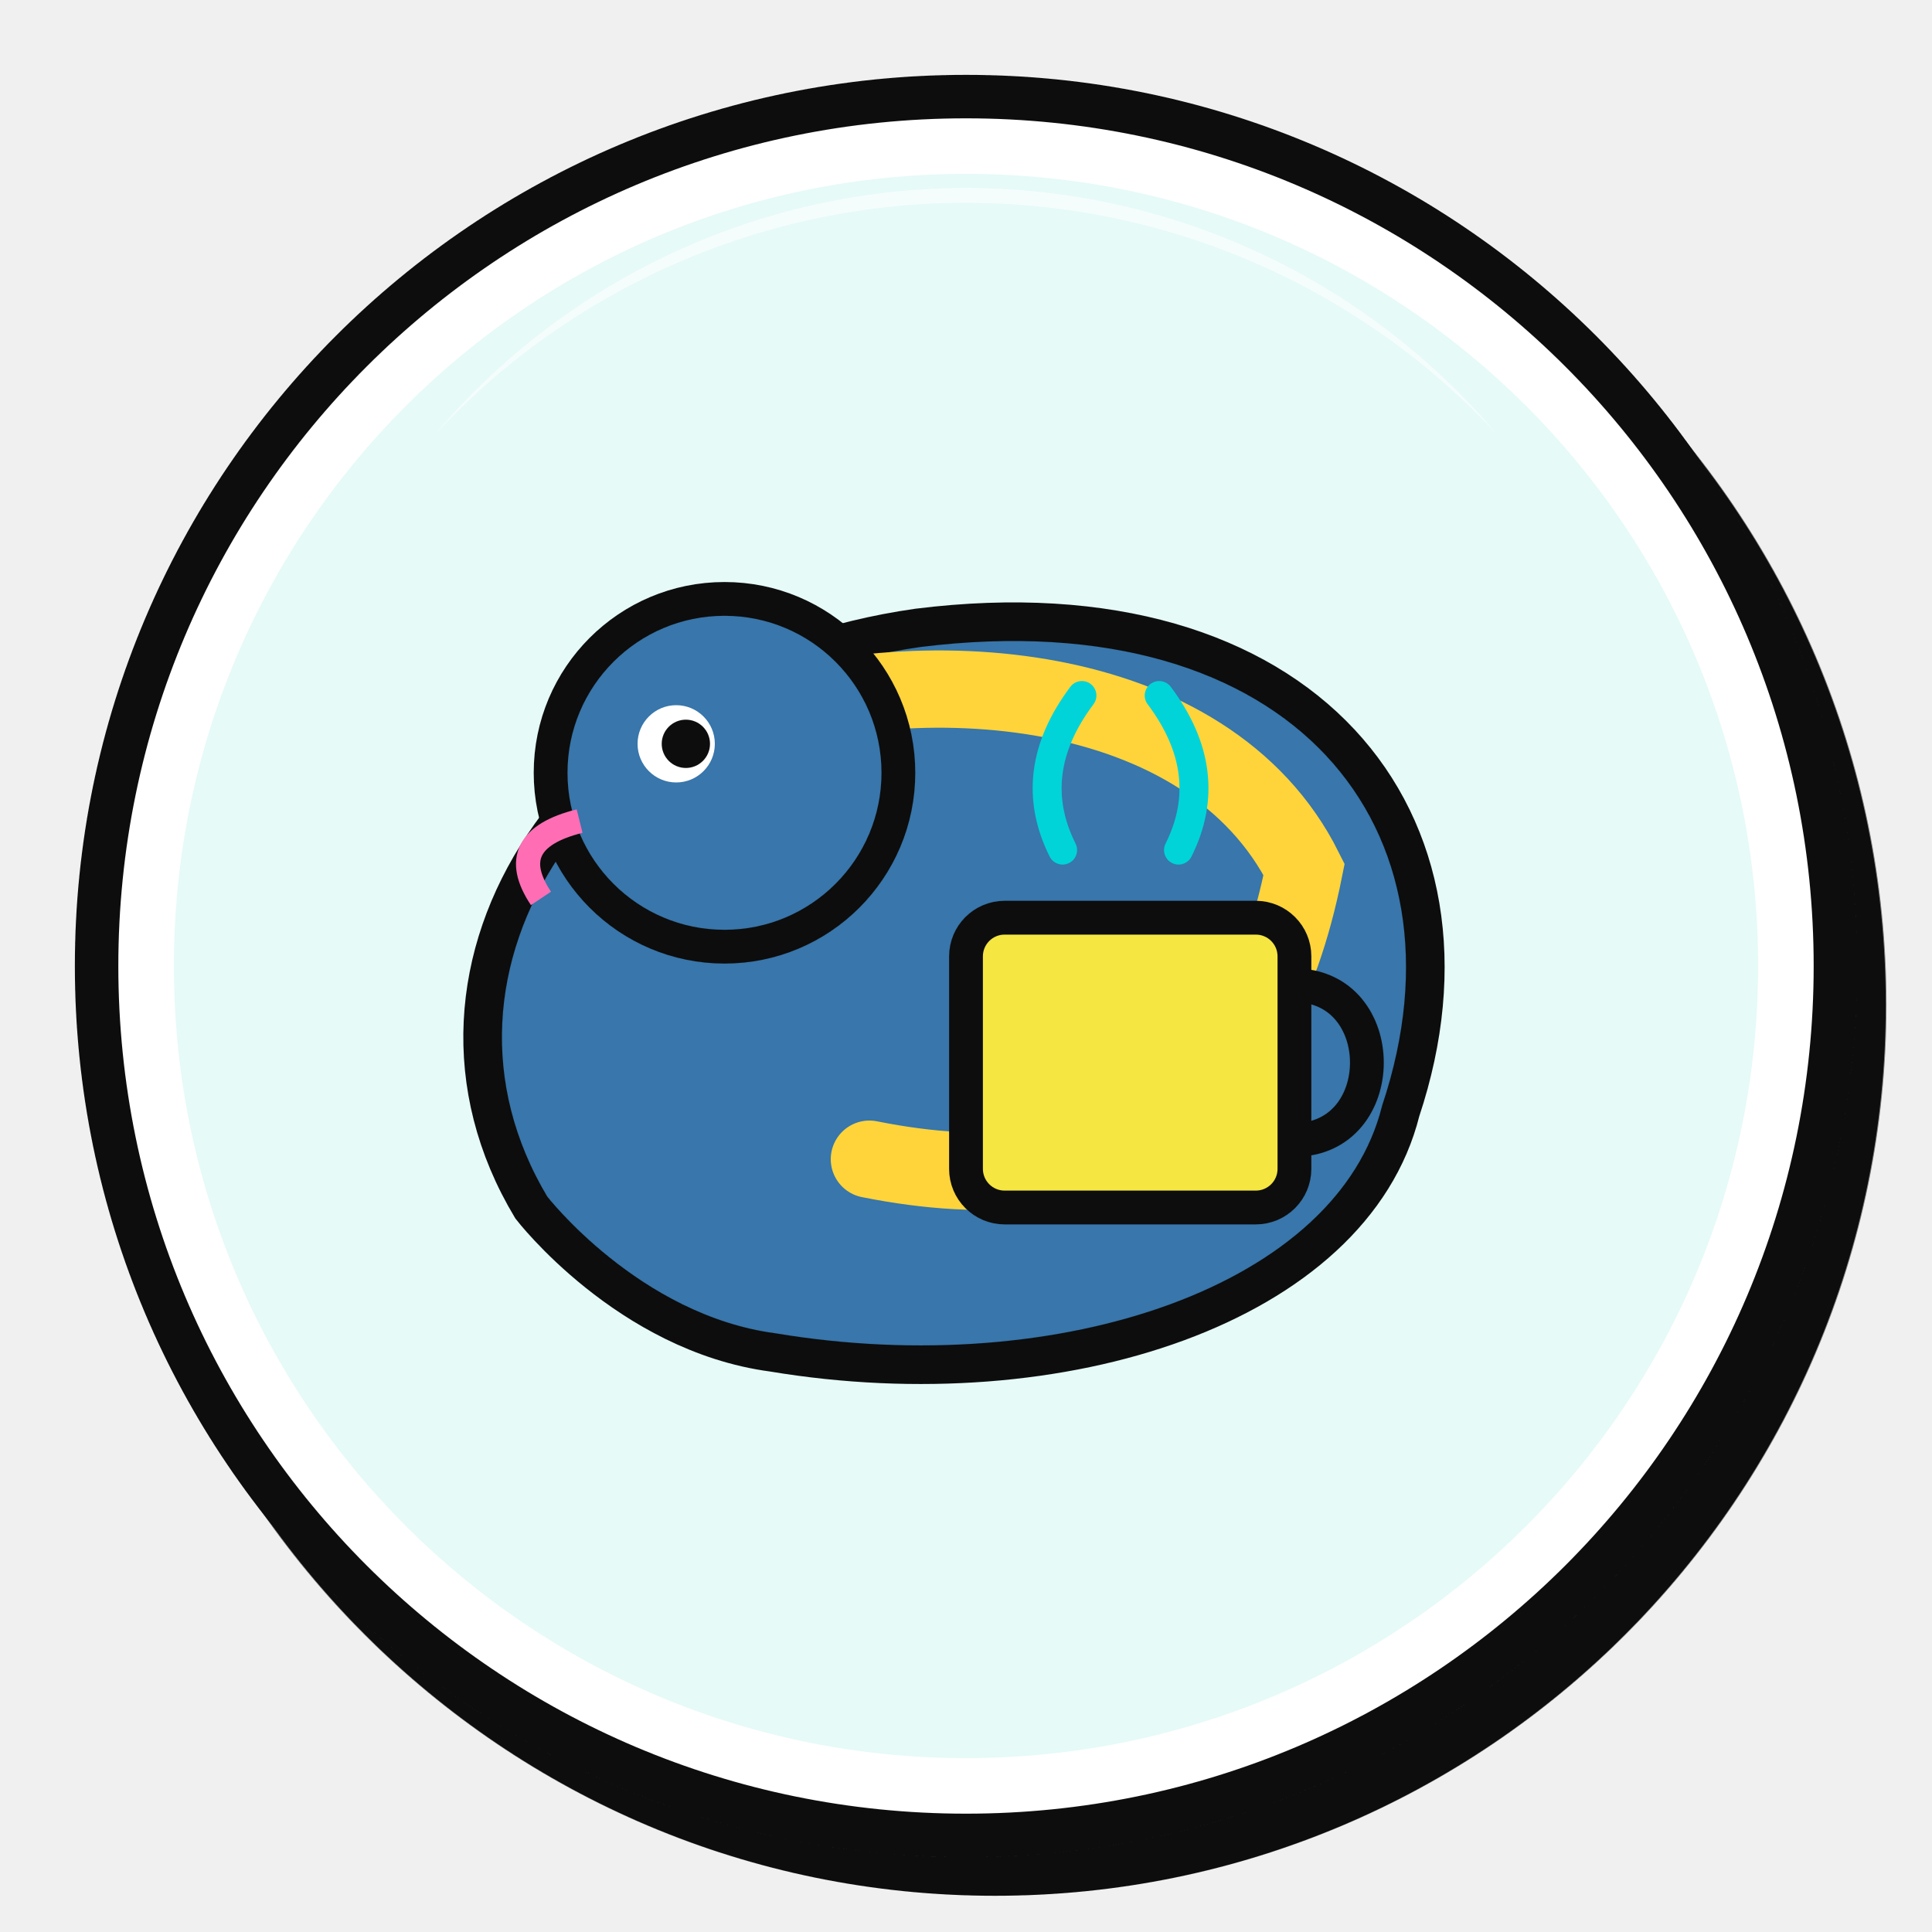
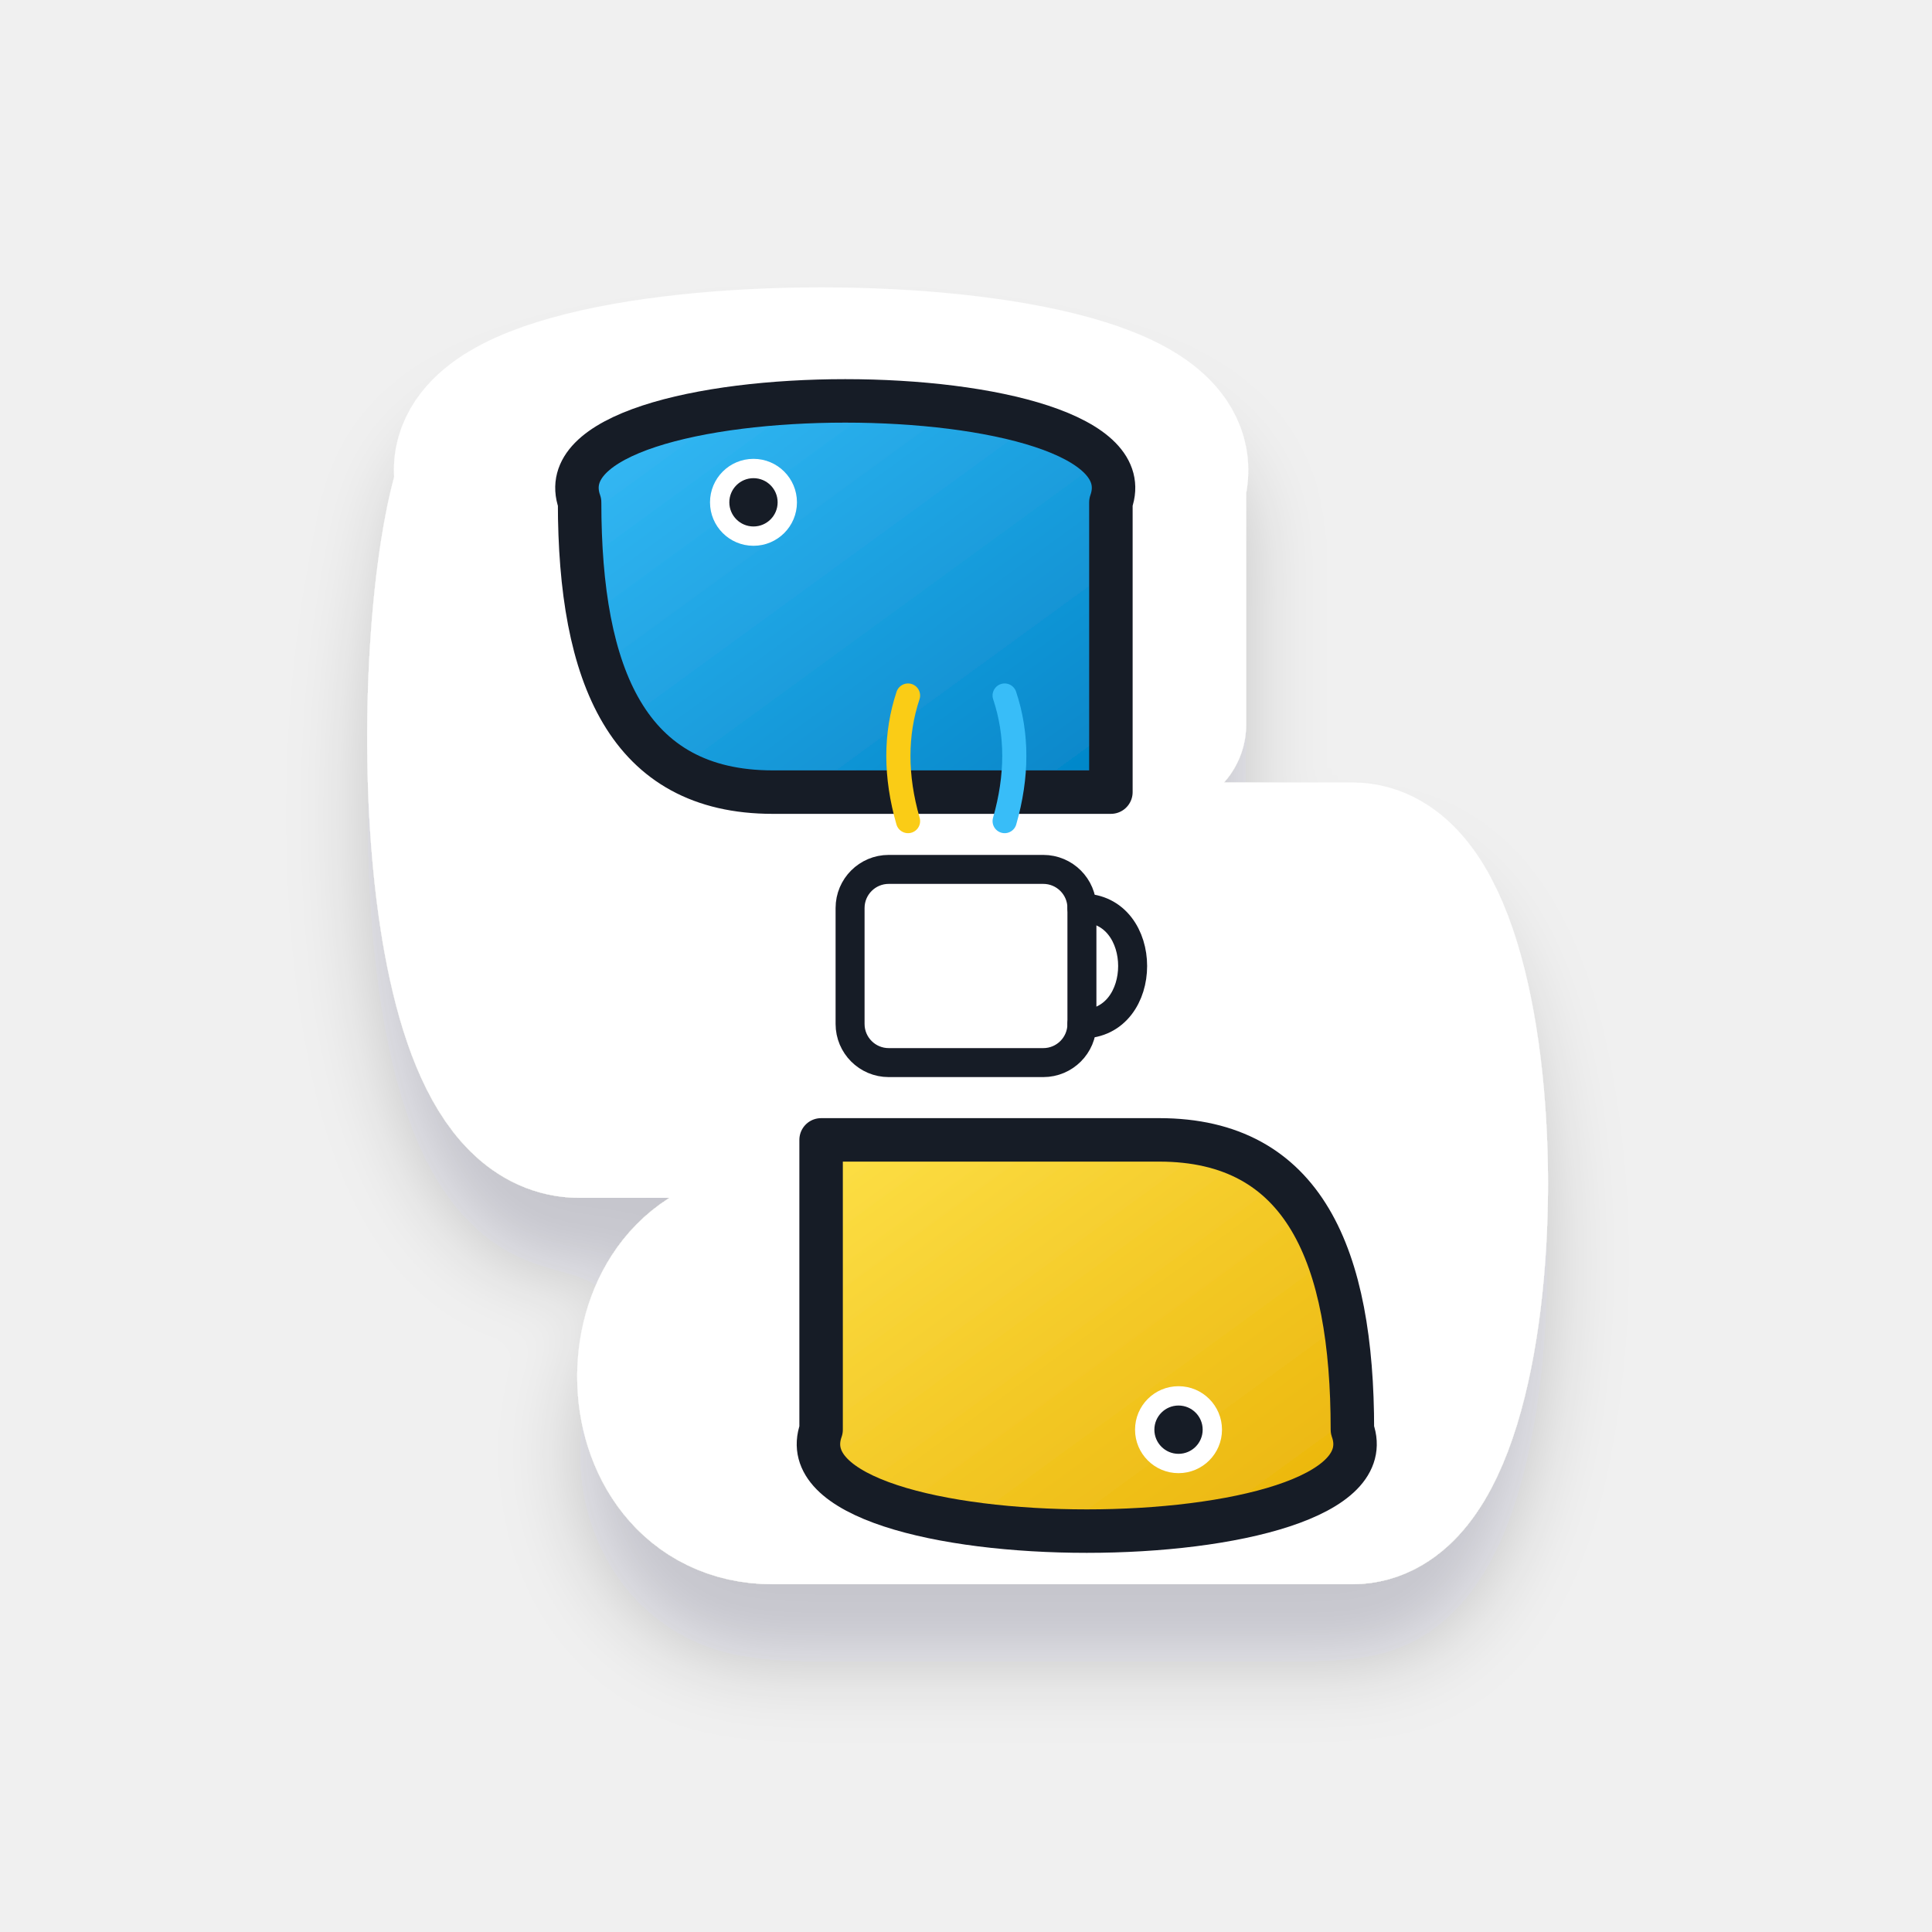
<svg xmlns="http://www.w3.org/2000/svg" viewBox="0 0 200 200" width="100%" height="100%">
  <defs>
-     <filter id="sticker-shadow" x="-10%" y="-10%" width="130%" height="130%">
-       <feDropShadow dx="3" dy="4" stdDeviation="0" flood-color="#111111" flood-opacity="1" />
+     <filter id="py-shadow" x="-20%" y="-20%" width="140%" height="140%">
+       <feDropShadow dx="0" dy="8" stdDeviation="4" flood-color="#181A26" flood-opacity="0.18" />
    </filter>
-     <linearGradient id="holo-grad" x1="0%" y1="0%" x2="100%" y2="100%">
-       <stop offset="0%" stop-color="#00D4D8" />
-       <stop offset="50%" stop-color="#FF6EB4" />
-       <stop offset="100%" stop-color="#F5E642" />
+     <linearGradient id="pyBlue" x1="0%" y1="0%" x2="100%" y2="100%">
+       <stop offset="0%" stop-color="#38BDF8" />
+       <stop offset="100%" stop-color="#0284C7" />
+     </linearGradient>
+     <linearGradient id="pyYellow" x1="0%" y1="0%" x2="100%" y2="100%">
+       <stop offset="0%" stop-color="#FDE047" />
+       <stop offset="100%" stop-color="#EAB308" />
    </linearGradient>
  </defs>
-   <g filter="url(#sticker-shadow)">
-     <circle cx="100" cy="100" r="90" fill="#FFFFFF" stroke="#111111" stroke-width="4.5" />
-     <circle cx="100" cy="100" r="82" fill="#E6FAF8" />
-     <path d="M 55 125 C 40 100, 60 70, 95 65 C 135 60, 155 85, 145 115 C 140 135, 110 145, 80 140 C 65 138, 55 125, 55 125 Z" fill="#3776AB" stroke="#111111" stroke-width="4" />
-     <path d="M 75 75 C 95 68, 125 70, 135 90 C 130 115, 115 125, 90 120" fill="none" stroke="#FFD43B" stroke-width="8" stroke-linecap="round" />
-     <circle cx="75" cy="80" r="18" fill="#3776AB" stroke="#111111" stroke-width="3.5" />
-     <circle cx="70" cy="77" r="4" fill="#FFFFFF" />
-     <circle cx="71" cy="77" r="2.5" fill="#111111" />
-     <path d="M 60 85 Q 52 87 56 93" stroke="#FF6EB4" stroke-width="2.5" fill="none" />
-     <rect x="100" y="95" width="34" height="30" rx="4" fill="#F5E642" stroke="#111111" stroke-width="3.5" />
-     <path d="M 134 102 C 144 102, 144 118, 134 118" fill="none" stroke="#111111" stroke-width="3.5" />
-     <path d="M 110 88 Q 106 80 112 72" fill="none" stroke="#00D4D8" stroke-width="3" stroke-linecap="round" />
-     <path d="M 122 88 Q 126 80 120 72" fill="none" stroke="#00D4D8" stroke-width="3" stroke-linecap="round" />
-     <path d="M 45 45 A 75 75 0 0 1 155 45 A 72 72 0 0 0 45 45 Z" fill="#FFFFFF" opacity="0.6" />
+   <g filter="url(#py-shadow)">
+     <path d="M 50 50 C 45 35, 125 35, 120 50 L 120 75 L 75 75 L 75 90 L 140 90 C 155 90, 155 155, 140 155 L 80 155 C 65 155, 65 130, 80 130 L 125 130 L 125 115 L 60 115 C 45 115, 45 65, 50 50 Z" fill="#FFFFFF" stroke="#FFFFFF" stroke-width="18" stroke-linejoin="round" />
+     <path d="M 60 52 C 55 38, 120 38, 115 52 L 115 82 L 80 82 C 65 82, 60 70, 60 52 Z" fill="url(#pyBlue)" stroke="#181A26" stroke-width="4.5" stroke-linejoin="round" />
+     <circle cx="78" cy="52" r="4.5" fill="#FFFFFF" />
+     <circle cx="78" cy="52" r="2.5" fill="#181A26" />
+     <path d="M 140 148 C 145 162, 80 162, 85 148 L 85 118 L 120 118 C 135 118, 140 130, 140 148 Z" fill="url(#pyYellow)" stroke="#181A26" stroke-width="4.5" stroke-linejoin="round" />
+     <circle cx="122" cy="148" r="4.5" fill="#FFFFFF" />
+     <circle cx="122" cy="148" r="2.5" fill="#181A26" />
+     <rect x="88" y="90" width="24" height="20" rx="4" fill="#FFFFFF" stroke="#181A26" stroke-width="3" />
+     <path d="M 112 94 C 119 94, 119 106, 112 106" fill="none" stroke="#181A26" stroke-width="3" stroke-linecap="round" />
+     <path d="M 94 85 Q 92 78 94 72" fill="none" stroke="#FACC15" stroke-width="2.5" stroke-linecap="round" />
+     <path d="M 104 85 Q 106 78 104 72" fill="none" stroke="#38BDF8" stroke-width="2.5" stroke-linecap="round" />
  </g>
</svg>
